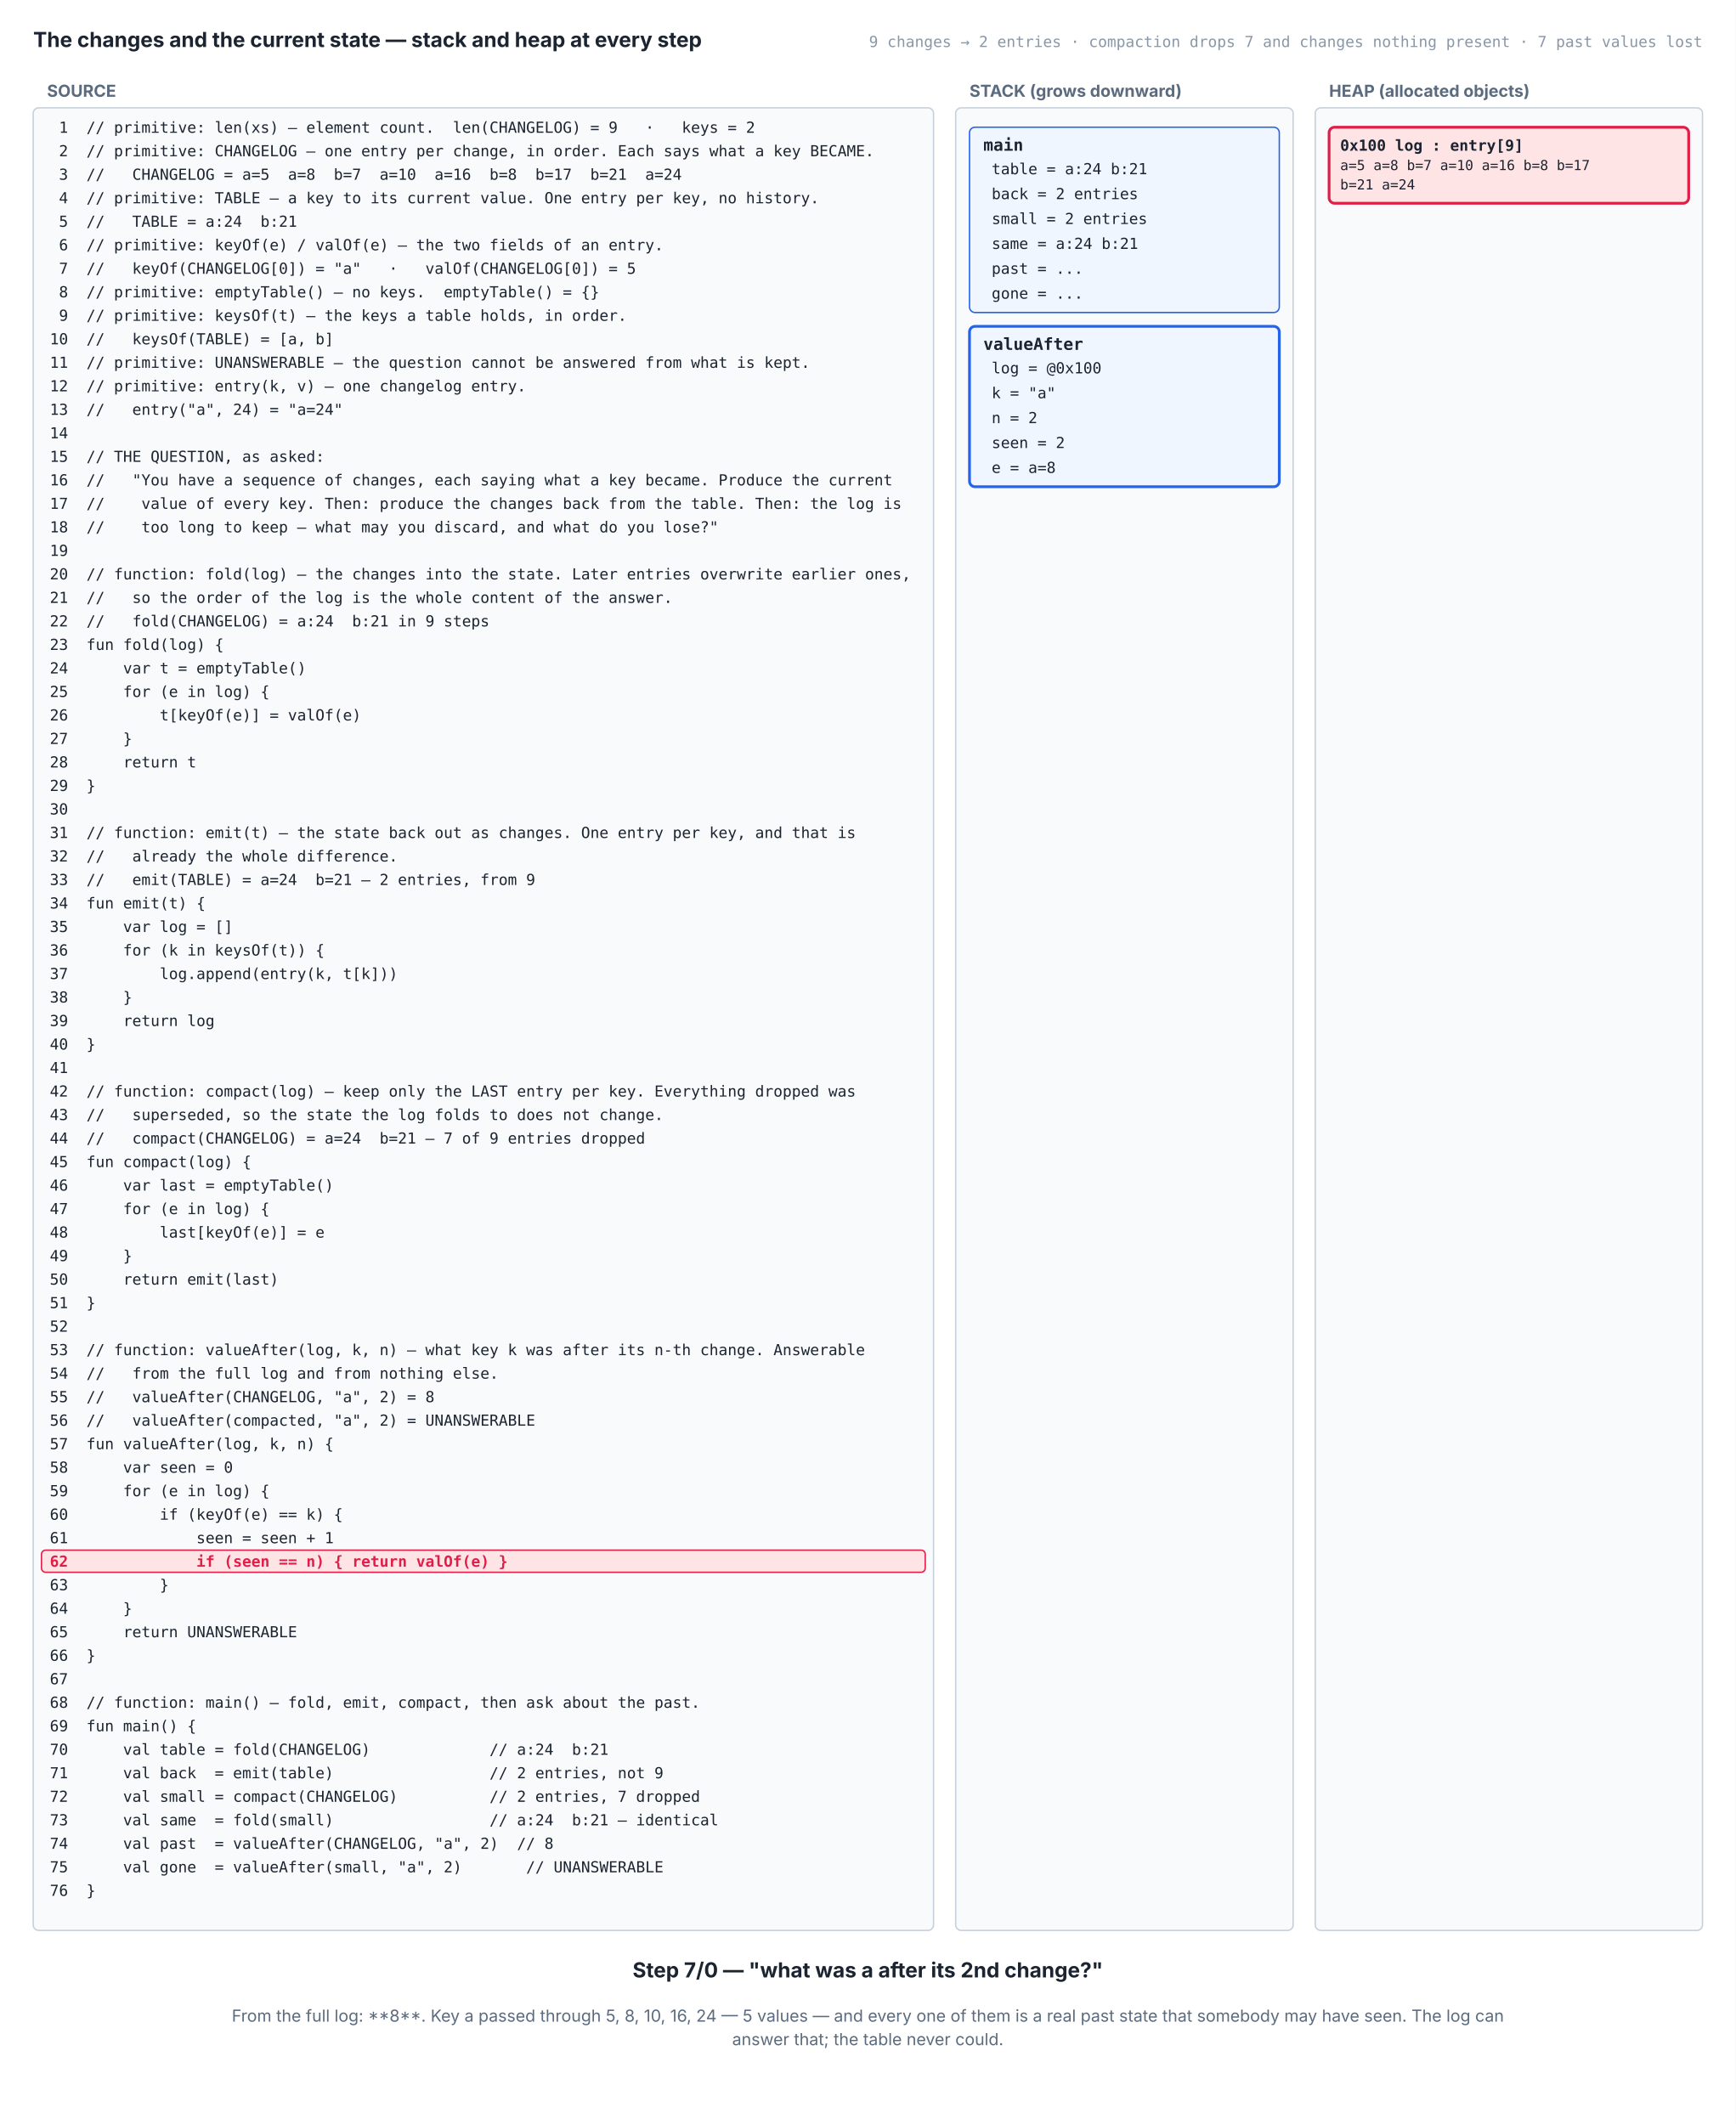
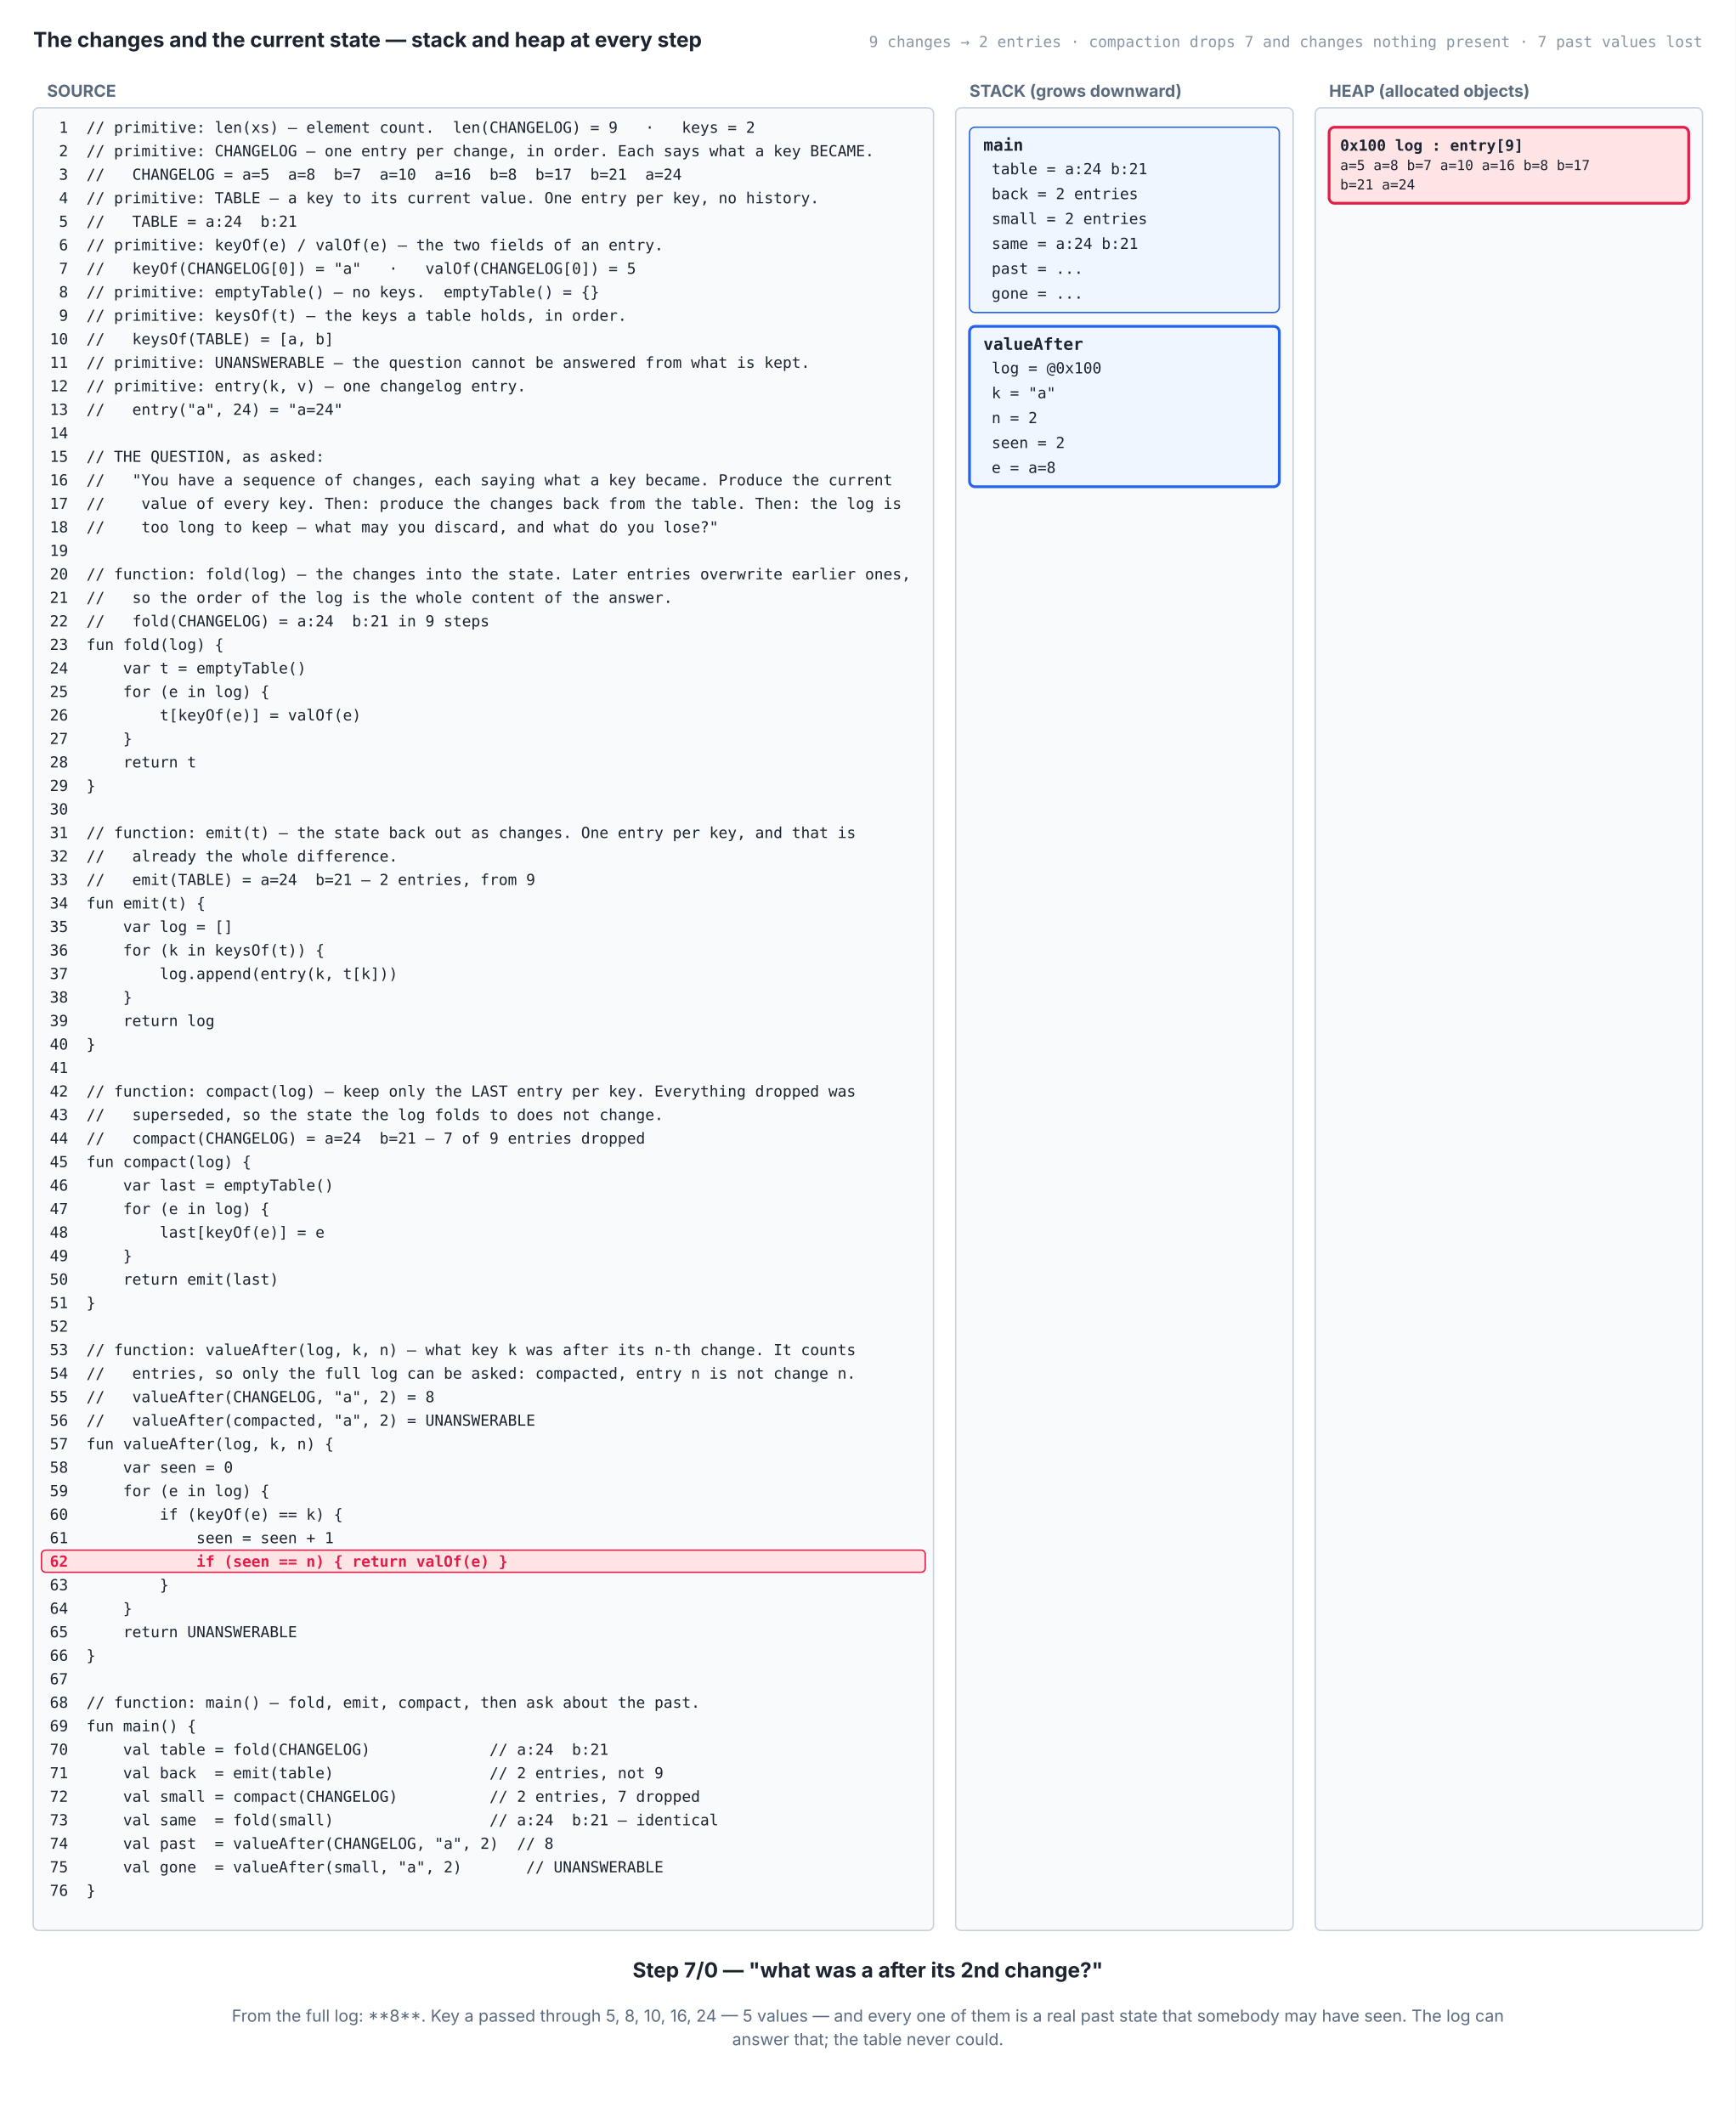
<svg xmlns="http://www.w3.org/2000/svg" viewBox="0 0 1255 1536" width="1255" height="1536" role="img" aria-label="&quot;what was a after its 2nd change?&quot;">
  <rect width="1255" height="1536" fill="#ffffff" />
  <text x="24" y="34" font-family="system-ui,-apple-system,Segoe UI,sans-serif" font-size="15" font-weight="700" fill="#1b2430" text-anchor="start">The changes and the current state — stack and heap at every step</text>
  <text x="1231" y="34" font-family="ui-monospace,SFMono-Regular,Menlo,Consolas,monospace" font-size="11" font-weight="400" fill="#8a97a6" text-anchor="end">9 changes → 2 entries · compaction drops 7 and changes nothing present · 7 past values lost</text>
  <rect x="24" y="78" width="651" height="1318" rx="4" fill="#f8fafc" stroke="#c6d0db" stroke-width="1" />
  <text x="34" y="70" font-family="system-ui,-apple-system,Segoe UI,sans-serif" font-size="12" font-weight="700" fill="#5b6b7f" text-anchor="start">SOURCE</text>
  <text x="36" y="96" font-family="ui-monospace,SFMono-Regular,Menlo,Consolas,monospace" font-size="11" font-weight="400" fill="#1b2430" text-anchor="start" xml:space="preserve"> 1  // primitive: len(xs) — element count.  len(CHANGELOG) = 9   ·   keys = 2</text>
  <text x="36" y="113" font-family="ui-monospace,SFMono-Regular,Menlo,Consolas,monospace" font-size="11" font-weight="400" fill="#1b2430" text-anchor="start" xml:space="preserve"> 2  // primitive: CHANGELOG — one entry per change, in order. Each says what a key BECAME.</text>
  <text x="36" y="130" font-family="ui-monospace,SFMono-Regular,Menlo,Consolas,monospace" font-size="11" font-weight="400" fill="#1b2430" text-anchor="start" xml:space="preserve"> 3  //   CHANGELOG = a=5  a=8  b=7  a=10  a=16  b=8  b=17  b=21  a=24</text>
  <text x="36" y="147" font-family="ui-monospace,SFMono-Regular,Menlo,Consolas,monospace" font-size="11" font-weight="400" fill="#1b2430" text-anchor="start" xml:space="preserve"> 4  // primitive: TABLE — a key to its current value. One entry per key, no history.</text>
  <text x="36" y="164" font-family="ui-monospace,SFMono-Regular,Menlo,Consolas,monospace" font-size="11" font-weight="400" fill="#1b2430" text-anchor="start" xml:space="preserve"> 5  //   TABLE = a:24  b:21</text>
  <text x="36" y="181" font-family="ui-monospace,SFMono-Regular,Menlo,Consolas,monospace" font-size="11" font-weight="400" fill="#1b2430" text-anchor="start" xml:space="preserve"> 6  // primitive: keyOf(e) / valOf(e) — the two fields of an entry.</text>
  <text x="36" y="198" font-family="ui-monospace,SFMono-Regular,Menlo,Consolas,monospace" font-size="11" font-weight="400" fill="#1b2430" text-anchor="start" xml:space="preserve"> 7  //   keyOf(CHANGELOG[0]) = "a"   ·   valOf(CHANGELOG[0]) = 5</text>
  <text x="36" y="215" font-family="ui-monospace,SFMono-Regular,Menlo,Consolas,monospace" font-size="11" font-weight="400" fill="#1b2430" text-anchor="start" xml:space="preserve"> 8  // primitive: emptyTable() — no keys.  emptyTable() = {}</text>
  <text x="36" y="232" font-family="ui-monospace,SFMono-Regular,Menlo,Consolas,monospace" font-size="11" font-weight="400" fill="#1b2430" text-anchor="start" xml:space="preserve"> 9  // primitive: keysOf(t) — the keys a table holds, in order.</text>
  <text x="36" y="249" font-family="ui-monospace,SFMono-Regular,Menlo,Consolas,monospace" font-size="11" font-weight="400" fill="#1b2430" text-anchor="start" xml:space="preserve">10  //   keysOf(TABLE) = [a, b]</text>
  <text x="36" y="266" font-family="ui-monospace,SFMono-Regular,Menlo,Consolas,monospace" font-size="11" font-weight="400" fill="#1b2430" text-anchor="start" xml:space="preserve">11  // primitive: UNANSWERABLE — the question cannot be answered from what is kept.</text>
  <text x="36" y="283" font-family="ui-monospace,SFMono-Regular,Menlo,Consolas,monospace" font-size="11" font-weight="400" fill="#1b2430" text-anchor="start" xml:space="preserve">12  // primitive: entry(k, v) — one changelog entry.</text>
  <text x="36" y="300" font-family="ui-monospace,SFMono-Regular,Menlo,Consolas,monospace" font-size="11" font-weight="400" fill="#1b2430" text-anchor="start" xml:space="preserve">13  //   entry("a", 24) = "a=24"</text>
  <text x="36" y="317" font-family="ui-monospace,SFMono-Regular,Menlo,Consolas,monospace" font-size="11" font-weight="400" fill="#1b2430" text-anchor="start" xml:space="preserve">14  </text>
  <text x="36" y="334" font-family="ui-monospace,SFMono-Regular,Menlo,Consolas,monospace" font-size="11" font-weight="400" fill="#1b2430" text-anchor="start" xml:space="preserve">15  // THE QUESTION, as asked:</text>
  <text x="36" y="351" font-family="ui-monospace,SFMono-Regular,Menlo,Consolas,monospace" font-size="11" font-weight="400" fill="#1b2430" text-anchor="start" xml:space="preserve">16  //   "You have a sequence of changes, each saying what a key became. Produce the current</text>
  <text x="36" y="368" font-family="ui-monospace,SFMono-Regular,Menlo,Consolas,monospace" font-size="11" font-weight="400" fill="#1b2430" text-anchor="start" xml:space="preserve">17  //    value of every key. Then: produce the changes back from the table. Then: the log is</text>
  <text x="36" y="385" font-family="ui-monospace,SFMono-Regular,Menlo,Consolas,monospace" font-size="11" font-weight="400" fill="#1b2430" text-anchor="start" xml:space="preserve">18  //    too long to keep — what may you discard, and what do you lose?"</text>
  <text x="36" y="402" font-family="ui-monospace,SFMono-Regular,Menlo,Consolas,monospace" font-size="11" font-weight="400" fill="#1b2430" text-anchor="start" xml:space="preserve">19  </text>
  <text x="36" y="419" font-family="ui-monospace,SFMono-Regular,Menlo,Consolas,monospace" font-size="11" font-weight="400" fill="#1b2430" text-anchor="start" xml:space="preserve">20  // function: fold(log) — the changes into the state. Later entries overwrite earlier ones,</text>
  <text x="36" y="436" font-family="ui-monospace,SFMono-Regular,Menlo,Consolas,monospace" font-size="11" font-weight="400" fill="#1b2430" text-anchor="start" xml:space="preserve">21  //   so the order of the log is the whole content of the answer.</text>
  <text x="36" y="453" font-family="ui-monospace,SFMono-Regular,Menlo,Consolas,monospace" font-size="11" font-weight="400" fill="#1b2430" text-anchor="start" xml:space="preserve">22  //   fold(CHANGELOG) = a:24  b:21 in 9 steps</text>
  <text x="36" y="470" font-family="ui-monospace,SFMono-Regular,Menlo,Consolas,monospace" font-size="11" font-weight="400" fill="#1b2430" text-anchor="start" xml:space="preserve">23  fun fold(log) {</text>
  <text x="36" y="487" font-family="ui-monospace,SFMono-Regular,Menlo,Consolas,monospace" font-size="11" font-weight="400" fill="#1b2430" text-anchor="start" xml:space="preserve">24      var t = emptyTable()</text>
  <text x="36" y="504" font-family="ui-monospace,SFMono-Regular,Menlo,Consolas,monospace" font-size="11" font-weight="400" fill="#1b2430" text-anchor="start" xml:space="preserve">25      for (e in log) {</text>
  <text x="36" y="521" font-family="ui-monospace,SFMono-Regular,Menlo,Consolas,monospace" font-size="11" font-weight="400" fill="#1b2430" text-anchor="start" xml:space="preserve">26          t[keyOf(e)] = valOf(e)</text>
  <text x="36" y="538" font-family="ui-monospace,SFMono-Regular,Menlo,Consolas,monospace" font-size="11" font-weight="400" fill="#1b2430" text-anchor="start" xml:space="preserve">27      }</text>
  <text x="36" y="555" font-family="ui-monospace,SFMono-Regular,Menlo,Consolas,monospace" font-size="11" font-weight="400" fill="#1b2430" text-anchor="start" xml:space="preserve">28      return t</text>
  <text x="36" y="572" font-family="ui-monospace,SFMono-Regular,Menlo,Consolas,monospace" font-size="11" font-weight="400" fill="#1b2430" text-anchor="start" xml:space="preserve">29  }</text>
  <text x="36" y="589" font-family="ui-monospace,SFMono-Regular,Menlo,Consolas,monospace" font-size="11" font-weight="400" fill="#1b2430" text-anchor="start" xml:space="preserve">30  </text>
  <text x="36" y="606" font-family="ui-monospace,SFMono-Regular,Menlo,Consolas,monospace" font-size="11" font-weight="400" fill="#1b2430" text-anchor="start" xml:space="preserve">31  // function: emit(t) — the state back out as changes. One entry per key, and that is</text>
  <text x="36" y="623" font-family="ui-monospace,SFMono-Regular,Menlo,Consolas,monospace" font-size="11" font-weight="400" fill="#1b2430" text-anchor="start" xml:space="preserve">32  //   already the whole difference.</text>
  <text x="36" y="640" font-family="ui-monospace,SFMono-Regular,Menlo,Consolas,monospace" font-size="11" font-weight="400" fill="#1b2430" text-anchor="start" xml:space="preserve">33  //   emit(TABLE) = a=24  b=21 — 2 entries, from 9</text>
  <text x="36" y="657" font-family="ui-monospace,SFMono-Regular,Menlo,Consolas,monospace" font-size="11" font-weight="400" fill="#1b2430" text-anchor="start" xml:space="preserve">34  fun emit(t) {</text>
  <text x="36" y="674" font-family="ui-monospace,SFMono-Regular,Menlo,Consolas,monospace" font-size="11" font-weight="400" fill="#1b2430" text-anchor="start" xml:space="preserve">35      var log = []</text>
  <text x="36" y="691" font-family="ui-monospace,SFMono-Regular,Menlo,Consolas,monospace" font-size="11" font-weight="400" fill="#1b2430" text-anchor="start" xml:space="preserve">36      for (k in keysOf(t)) {</text>
  <text x="36" y="708" font-family="ui-monospace,SFMono-Regular,Menlo,Consolas,monospace" font-size="11" font-weight="400" fill="#1b2430" text-anchor="start" xml:space="preserve">37          log.append(entry(k, t[k]))</text>
  <text x="36" y="725" font-family="ui-monospace,SFMono-Regular,Menlo,Consolas,monospace" font-size="11" font-weight="400" fill="#1b2430" text-anchor="start" xml:space="preserve">38      }</text>
  <text x="36" y="742" font-family="ui-monospace,SFMono-Regular,Menlo,Consolas,monospace" font-size="11" font-weight="400" fill="#1b2430" text-anchor="start" xml:space="preserve">39      return log</text>
  <text x="36" y="759" font-family="ui-monospace,SFMono-Regular,Menlo,Consolas,monospace" font-size="11" font-weight="400" fill="#1b2430" text-anchor="start" xml:space="preserve">40  }</text>
  <text x="36" y="776" font-family="ui-monospace,SFMono-Regular,Menlo,Consolas,monospace" font-size="11" font-weight="400" fill="#1b2430" text-anchor="start" xml:space="preserve">41  </text>
  <text x="36" y="793" font-family="ui-monospace,SFMono-Regular,Menlo,Consolas,monospace" font-size="11" font-weight="400" fill="#1b2430" text-anchor="start" xml:space="preserve">42  // function: compact(log) — keep only the LAST entry per key. Everything dropped was</text>
  <text x="36" y="810" font-family="ui-monospace,SFMono-Regular,Menlo,Consolas,monospace" font-size="11" font-weight="400" fill="#1b2430" text-anchor="start" xml:space="preserve">43  //   superseded, so the state the log folds to does not change.</text>
  <text x="36" y="827" font-family="ui-monospace,SFMono-Regular,Menlo,Consolas,monospace" font-size="11" font-weight="400" fill="#1b2430" text-anchor="start" xml:space="preserve">44  //   compact(CHANGELOG) = a=24  b=21 — 7 of 9 entries dropped</text>
  <text x="36" y="844" font-family="ui-monospace,SFMono-Regular,Menlo,Consolas,monospace" font-size="11" font-weight="400" fill="#1b2430" text-anchor="start" xml:space="preserve">45  fun compact(log) {</text>
  <text x="36" y="861" font-family="ui-monospace,SFMono-Regular,Menlo,Consolas,monospace" font-size="11" font-weight="400" fill="#1b2430" text-anchor="start" xml:space="preserve">46      var last = emptyTable()</text>
  <text x="36" y="878" font-family="ui-monospace,SFMono-Regular,Menlo,Consolas,monospace" font-size="11" font-weight="400" fill="#1b2430" text-anchor="start" xml:space="preserve">47      for (e in log) {</text>
  <text x="36" y="895" font-family="ui-monospace,SFMono-Regular,Menlo,Consolas,monospace" font-size="11" font-weight="400" fill="#1b2430" text-anchor="start" xml:space="preserve">48          last[keyOf(e)] = e</text>
  <text x="36" y="912" font-family="ui-monospace,SFMono-Regular,Menlo,Consolas,monospace" font-size="11" font-weight="400" fill="#1b2430" text-anchor="start" xml:space="preserve">49      }</text>
  <text x="36" y="929" font-family="ui-monospace,SFMono-Regular,Menlo,Consolas,monospace" font-size="11" font-weight="400" fill="#1b2430" text-anchor="start" xml:space="preserve">50      return emit(last)</text>
  <text x="36" y="946" font-family="ui-monospace,SFMono-Regular,Menlo,Consolas,monospace" font-size="11" font-weight="400" fill="#1b2430" text-anchor="start" xml:space="preserve">51  }</text>
  <text x="36" y="963" font-family="ui-monospace,SFMono-Regular,Menlo,Consolas,monospace" font-size="11" font-weight="400" fill="#1b2430" text-anchor="start" xml:space="preserve">52  </text>
-   <text x="36" y="980" font-family="ui-monospace,SFMono-Regular,Menlo,Consolas,monospace" font-size="11" font-weight="400" fill="#1b2430" text-anchor="start" xml:space="preserve">53  // function: valueAfter(log, k, n) — what key k was after its n-th change. Answerable</text>
-   <text x="36" y="997" font-family="ui-monospace,SFMono-Regular,Menlo,Consolas,monospace" font-size="11" font-weight="400" fill="#1b2430" text-anchor="start" xml:space="preserve">54  //   from the full log and from nothing else.</text>
+   <text x="36" y="980" font-family="ui-monospace,SFMono-Regular,Menlo,Consolas,monospace" font-size="11" font-weight="400" fill="#1b2430" text-anchor="start" xml:space="preserve">53  // function: valueAfter(log, k, n) — what key k was after its n-th change. It counts</text>
+   <text x="36" y="997" font-family="ui-monospace,SFMono-Regular,Menlo,Consolas,monospace" font-size="11" font-weight="400" fill="#1b2430" text-anchor="start" xml:space="preserve">54  //   entries, so only the full log can be asked: compacted, entry n is not change n.</text>
  <text x="36" y="1014" font-family="ui-monospace,SFMono-Regular,Menlo,Consolas,monospace" font-size="11" font-weight="400" fill="#1b2430" text-anchor="start" xml:space="preserve">55  //   valueAfter(CHANGELOG, "a", 2) = 8</text>
  <text x="36" y="1031" font-family="ui-monospace,SFMono-Regular,Menlo,Consolas,monospace" font-size="11" font-weight="400" fill="#1b2430" text-anchor="start" xml:space="preserve">56  //   valueAfter(compacted, "a", 2) = UNANSWERABLE</text>
  <text x="36" y="1048" font-family="ui-monospace,SFMono-Regular,Menlo,Consolas,monospace" font-size="11" font-weight="400" fill="#1b2430" text-anchor="start" xml:space="preserve">57  fun valueAfter(log, k, n) {</text>
  <text x="36" y="1065" font-family="ui-monospace,SFMono-Regular,Menlo,Consolas,monospace" font-size="11" font-weight="400" fill="#1b2430" text-anchor="start" xml:space="preserve">58      var seen = 0</text>
  <text x="36" y="1082" font-family="ui-monospace,SFMono-Regular,Menlo,Consolas,monospace" font-size="11" font-weight="400" fill="#1b2430" text-anchor="start" xml:space="preserve">59      for (e in log) {</text>
  <text x="36" y="1099" font-family="ui-monospace,SFMono-Regular,Menlo,Consolas,monospace" font-size="11" font-weight="400" fill="#1b2430" text-anchor="start" xml:space="preserve">60          if (keyOf(e) == k) {</text>
  <text x="36" y="1116" font-family="ui-monospace,SFMono-Regular,Menlo,Consolas,monospace" font-size="11" font-weight="400" fill="#1b2430" text-anchor="start" xml:space="preserve">61              seen = seen + 1</text>
  <rect x="30" y="1121" width="639" height="16" rx="3" fill="#ffe4e6" stroke="#e11d48" stroke-width="1" />
  <text x="36" y="1133" font-family="ui-monospace,SFMono-Regular,Menlo,Consolas,monospace" font-size="11" font-weight="700" fill="#e11d48" text-anchor="start" xml:space="preserve">62              if (seen == n) { return valOf(e) }</text>
  <text x="36" y="1150" font-family="ui-monospace,SFMono-Regular,Menlo,Consolas,monospace" font-size="11" font-weight="400" fill="#1b2430" text-anchor="start" xml:space="preserve">63          }</text>
  <text x="36" y="1167" font-family="ui-monospace,SFMono-Regular,Menlo,Consolas,monospace" font-size="11" font-weight="400" fill="#1b2430" text-anchor="start" xml:space="preserve">64      }</text>
  <text x="36" y="1184" font-family="ui-monospace,SFMono-Regular,Menlo,Consolas,monospace" font-size="11" font-weight="400" fill="#1b2430" text-anchor="start" xml:space="preserve">65      return UNANSWERABLE</text>
  <text x="36" y="1201" font-family="ui-monospace,SFMono-Regular,Menlo,Consolas,monospace" font-size="11" font-weight="400" fill="#1b2430" text-anchor="start" xml:space="preserve">66  }</text>
  <text x="36" y="1218" font-family="ui-monospace,SFMono-Regular,Menlo,Consolas,monospace" font-size="11" font-weight="400" fill="#1b2430" text-anchor="start" xml:space="preserve">67  </text>
  <text x="36" y="1235" font-family="ui-monospace,SFMono-Regular,Menlo,Consolas,monospace" font-size="11" font-weight="400" fill="#1b2430" text-anchor="start" xml:space="preserve">68  // function: main() — fold, emit, compact, then ask about the past.</text>
  <text x="36" y="1252" font-family="ui-monospace,SFMono-Regular,Menlo,Consolas,monospace" font-size="11" font-weight="400" fill="#1b2430" text-anchor="start" xml:space="preserve">69  fun main() {</text>
  <text x="36" y="1269" font-family="ui-monospace,SFMono-Regular,Menlo,Consolas,monospace" font-size="11" font-weight="400" fill="#1b2430" text-anchor="start" xml:space="preserve">70      val table = fold(CHANGELOG)             // a:24  b:21</text>
  <text x="36" y="1286" font-family="ui-monospace,SFMono-Regular,Menlo,Consolas,monospace" font-size="11" font-weight="400" fill="#1b2430" text-anchor="start" xml:space="preserve">71      val back  = emit(table)                 // 2 entries, not 9</text>
  <text x="36" y="1303" font-family="ui-monospace,SFMono-Regular,Menlo,Consolas,monospace" font-size="11" font-weight="400" fill="#1b2430" text-anchor="start" xml:space="preserve">72      val small = compact(CHANGELOG)          // 2 entries, 7 dropped</text>
  <text x="36" y="1320" font-family="ui-monospace,SFMono-Regular,Menlo,Consolas,monospace" font-size="11" font-weight="400" fill="#1b2430" text-anchor="start" xml:space="preserve">73      val same  = fold(small)                 // a:24  b:21 — identical</text>
  <text x="36" y="1337" font-family="ui-monospace,SFMono-Regular,Menlo,Consolas,monospace" font-size="11" font-weight="400" fill="#1b2430" text-anchor="start" xml:space="preserve">74      val past  = valueAfter(CHANGELOG, "a", 2)  // 8</text>
  <text x="36" y="1354" font-family="ui-monospace,SFMono-Regular,Menlo,Consolas,monospace" font-size="11" font-weight="400" fill="#1b2430" text-anchor="start" xml:space="preserve">75      val gone  = valueAfter(small, "a", 2)       // UNANSWERABLE</text>
  <text x="36" y="1371" font-family="ui-monospace,SFMono-Regular,Menlo,Consolas,monospace" font-size="11" font-weight="400" fill="#1b2430" text-anchor="start" xml:space="preserve">76  }</text>
  <rect x="691" y="78" width="244" height="1318" rx="4" fill="#f8fafc" stroke="#c6d0db" stroke-width="1" />
  <text x="701" y="70" font-family="system-ui,-apple-system,Segoe UI,sans-serif" font-size="12" font-weight="700" fill="#5b6b7f" text-anchor="start">STACK  (grows downward)</text>
  <rect x="701" y="92" width="224" height="134" rx="4" fill="#eff6ff" stroke="#2563eb" stroke-width="1" />
  <text x="711" y="109" font-family="ui-monospace,SFMono-Regular,Menlo,Consolas,monospace" font-size="12" font-weight="700" fill="#1b2430" text-anchor="start">main</text>
  <text x="717" y="126" font-family="ui-monospace,SFMono-Regular,Menlo,Consolas,monospace" font-size="11" font-weight="400" fill="#1b2430" text-anchor="start">table = a:24  b:21</text>
  <text x="717" y="144" font-family="ui-monospace,SFMono-Regular,Menlo,Consolas,monospace" font-size="11" font-weight="400" fill="#1b2430" text-anchor="start">back = 2 entries</text>
  <text x="717" y="162" font-family="ui-monospace,SFMono-Regular,Menlo,Consolas,monospace" font-size="11" font-weight="400" fill="#1b2430" text-anchor="start">small = 2 entries</text>
  <text x="717" y="180" font-family="ui-monospace,SFMono-Regular,Menlo,Consolas,monospace" font-size="11" font-weight="400" fill="#1b2430" text-anchor="start">same = a:24  b:21</text>
  <text x="717" y="198" font-family="ui-monospace,SFMono-Regular,Menlo,Consolas,monospace" font-size="11" font-weight="400" fill="#1b2430" text-anchor="start">past = ...</text>
  <text x="717" y="216" font-family="ui-monospace,SFMono-Regular,Menlo,Consolas,monospace" font-size="11" font-weight="400" fill="#1b2430" text-anchor="start">gone = ...</text>
  <rect x="701" y="236" width="224" height="116" rx="4" fill="#eff6ff" stroke="#2563eb" stroke-width="2" />
  <text x="711" y="253" font-family="ui-monospace,SFMono-Regular,Menlo,Consolas,monospace" font-size="12" font-weight="700" fill="#1b2430" text-anchor="start">valueAfter</text>
  <text x="717" y="270" font-family="ui-monospace,SFMono-Regular,Menlo,Consolas,monospace" font-size="11" font-weight="400" fill="#1b2430" text-anchor="start">log = @0x100</text>
  <text x="717" y="288" font-family="ui-monospace,SFMono-Regular,Menlo,Consolas,monospace" font-size="11" font-weight="400" fill="#1b2430" text-anchor="start">k = "a"</text>
  <text x="717" y="306" font-family="ui-monospace,SFMono-Regular,Menlo,Consolas,monospace" font-size="11" font-weight="400" fill="#1b2430" text-anchor="start">n = 2</text>
  <text x="717" y="324" font-family="ui-monospace,SFMono-Regular,Menlo,Consolas,monospace" font-size="11" font-weight="400" fill="#1b2430" text-anchor="start">seen = 2</text>
  <text x="717" y="342" font-family="ui-monospace,SFMono-Regular,Menlo,Consolas,monospace" font-size="11" font-weight="400" fill="#1b2430" text-anchor="start">e = a=8</text>
  <rect x="951" y="78" width="280" height="1318" rx="4" fill="#f8fafc" stroke="#c6d0db" stroke-width="1" />
  <text x="961" y="70" font-family="system-ui,-apple-system,Segoe UI,sans-serif" font-size="12" font-weight="700" fill="#5b6b7f" text-anchor="start">HEAP  (allocated objects)</text>
  <rect x="961" y="92" width="260" height="55" rx="4" fill="#ffe4e6" stroke="#e11d48" stroke-width="2" />
  <text x="969" y="109" font-family="ui-monospace,SFMono-Regular,Menlo,Consolas,monospace" font-size="11" font-weight="700" fill="#1b2430" text-anchor="start">0x100  log : entry[9]</text>
  <text x="969" y="123" font-family="ui-monospace,SFMono-Regular,Menlo,Consolas,monospace" font-size="10" font-weight="400" fill="#1b2430" text-anchor="start">a=5  a=8  b=7  a=10  a=16  b=8  b=17 </text>
  <text x="969" y="137" font-family="ui-monospace,SFMono-Regular,Menlo,Consolas,monospace" font-size="10" font-weight="400" fill="#1b2430" text-anchor="start">b=21  a=24</text>
  <text x="627.5" y="1430" font-family="system-ui,-apple-system,Segoe UI,sans-serif" font-size="15" font-weight="700" fill="#1b2430" text-anchor="middle">Step 7/0 — "what was a after its 2nd change?"</text>
  <text x="627.5" y="1462" font-family="system-ui,-apple-system,Segoe UI,sans-serif" font-size="12" font-weight="400" fill="#5b6b7f" text-anchor="middle">From the full log: **8**. Key a passed through 5, 8, 10, 16, 24 — 5 values — and every one of them is a real past state that somebody may have seen. The log can</text>
  <text x="627.5" y="1479" font-family="system-ui,-apple-system,Segoe UI,sans-serif" font-size="12" font-weight="400" fill="#5b6b7f" text-anchor="middle">answer that; the table never could.</text>
</svg>
